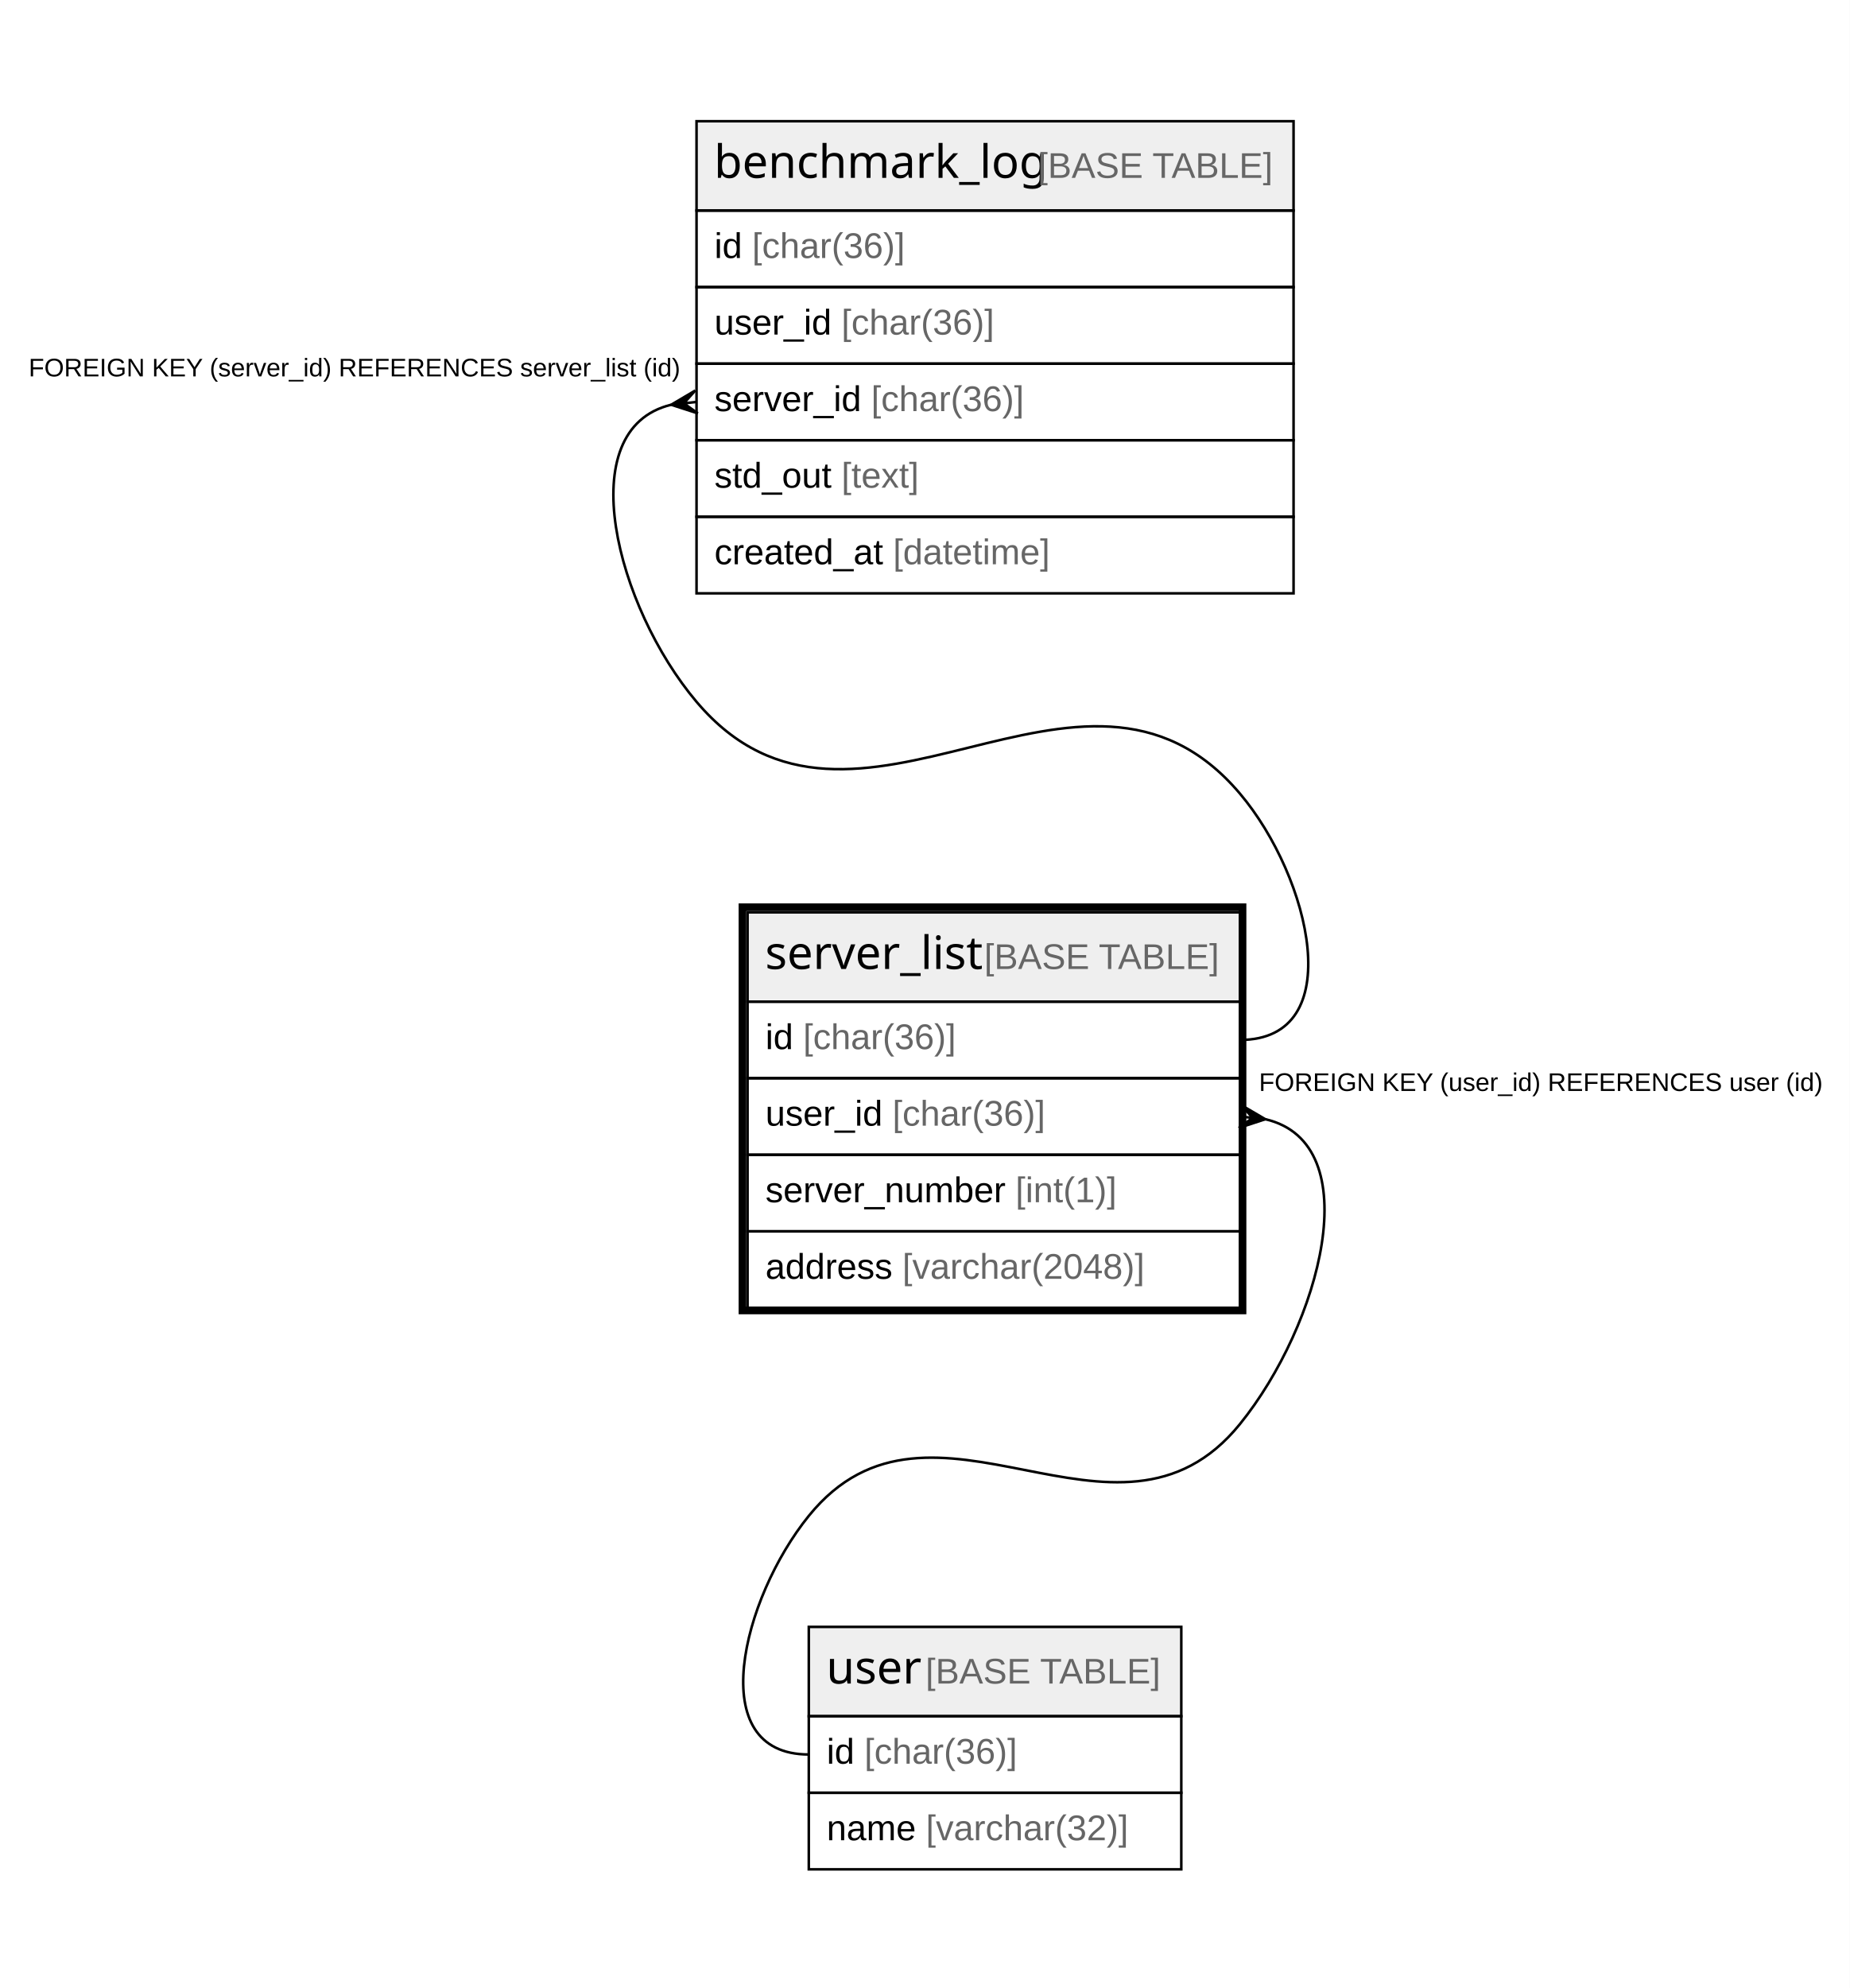
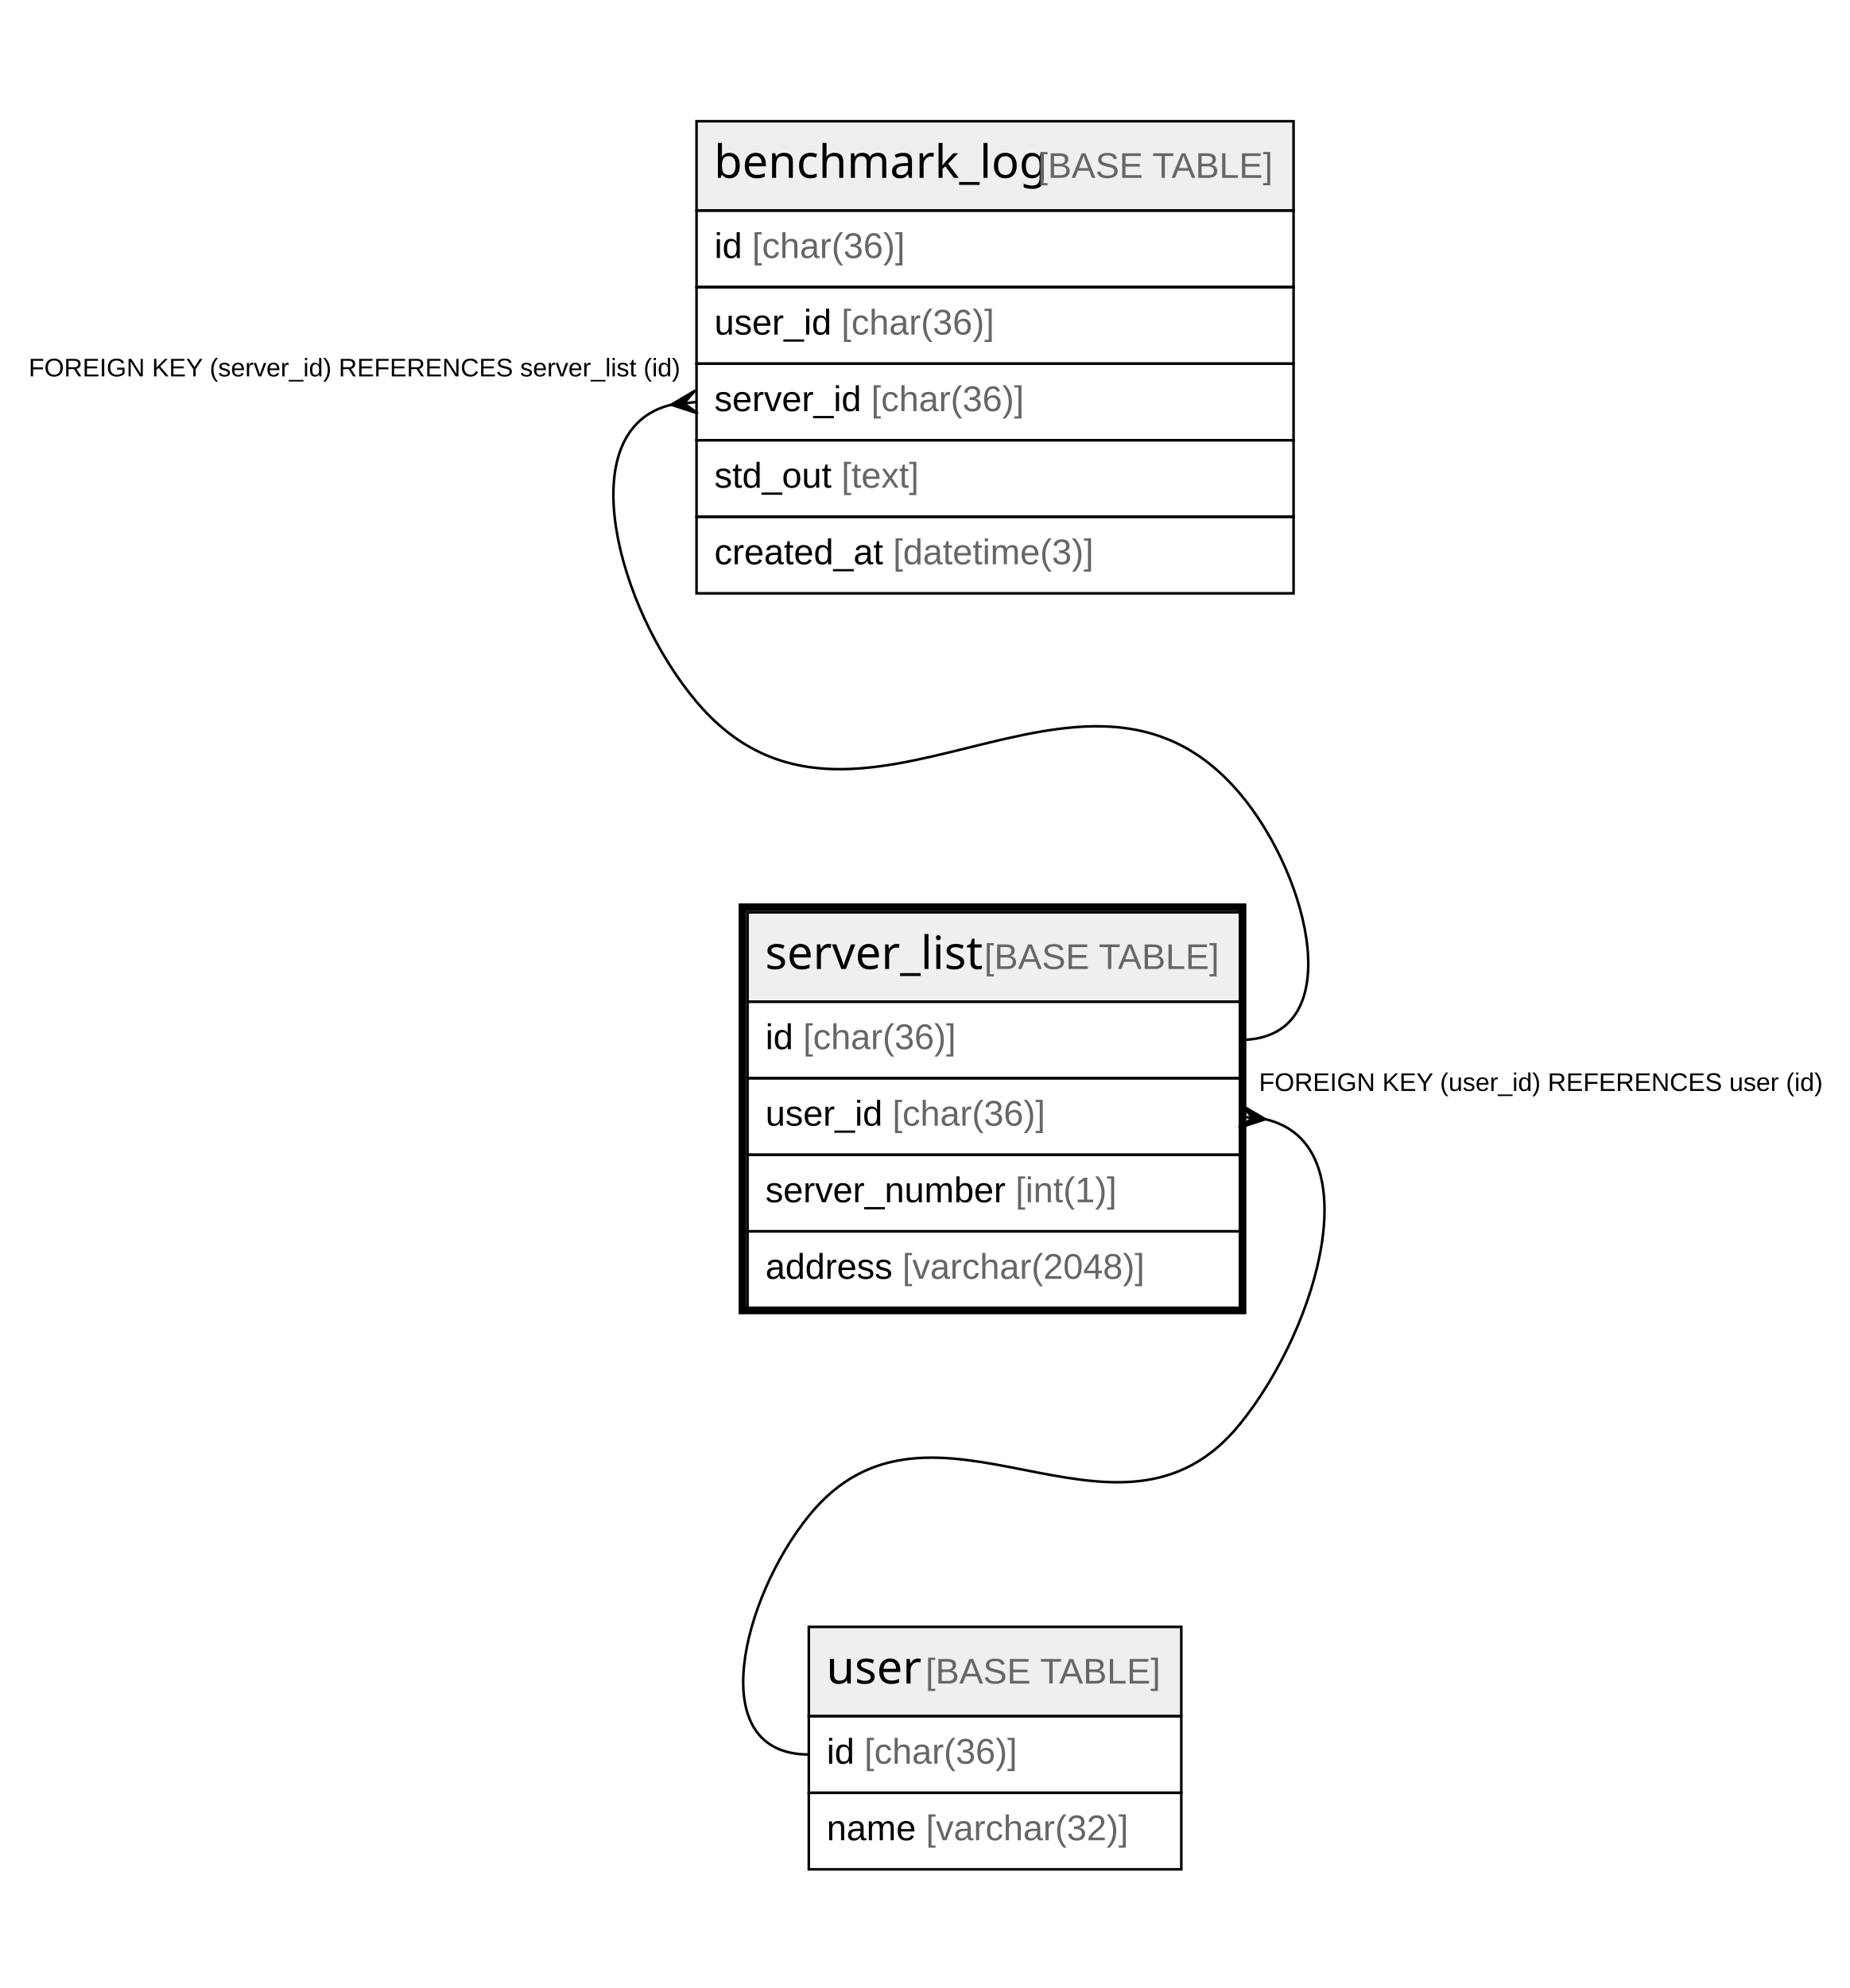
<svg xmlns="http://www.w3.org/2000/svg" width="725pt" height="779pt" viewBox="0.00 0.00 725.00 779.00">
  <g id="graph0" class="graph" transform="scale(1 1) rotate(0) translate(4 775)">
    <polygon fill="#ffffff" stroke="transparent" points="-4,4 -4,-775 721,-775 721,4 -4,4" />
    <g id="node1" class="node">
      <polygon fill="#efefef" stroke="transparent" points="289,-382.5 289,-417.5 482,-417.5 482,-382.5 289,-382.5" />
      <polygon fill="none" stroke="#000000" points="289,-382.5 289,-417.5 482,-417.5 482,-382.5 289,-382.5" />
      <text text-anchor="start" x="295.876" y="-395.3" font-family="Arial Bold" font-size="18.00" fill="#000000">server_list</text>
      <text text-anchor="start" x="377.87" y="-395.3" font-family="Arial" font-size="14.00" fill="#000000"> </text>
      <text text-anchor="start" x="381.76" y="-395.3" font-family="Arial" font-size="14.00" fill="#666666">[BASE TABLE]</text>
      <polygon fill="none" stroke="#000000" points="289,-352.5 289,-382.5 482,-382.5 482,-352.5 289,-352.5" />
      <text text-anchor="start" x="296" y="-363.9" font-family="Arial" font-size="14.00" fill="#000000">id </text>
      <text text-anchor="start" x="310.78" y="-363.9" font-family="Arial" font-size="14.00" fill="#666666">[char(36)]</text>
      <polygon fill="none" stroke="#000000" points="289,-322.5 289,-352.5 482,-352.5 482,-322.5 289,-322.5" />
      <text text-anchor="start" x="296" y="-333.9" font-family="Arial" font-size="14.00" fill="#000000">user_id </text>
      <text text-anchor="start" x="345.788" y="-333.9" font-family="Arial" font-size="14.00" fill="#666666">[char(36)]</text>
      <polygon fill="none" stroke="#000000" points="289,-292.5 289,-322.5 482,-322.5 482,-292.5 289,-292.5" />
      <text text-anchor="start" x="296" y="-303.9" font-family="Arial" font-size="14.00" fill="#000000">server_number </text>
      <text text-anchor="start" x="394.011" y="-303.9" font-family="Arial" font-size="14.00" fill="#666666">[int(1)]</text>
      <polygon fill="none" stroke="#000000" points="289,-262.5 289,-292.5 482,-292.5 482,-262.5 289,-262.5" />
      <text text-anchor="start" x="296" y="-273.9" font-family="Arial" font-size="14.00" fill="#000000">address </text>
      <text text-anchor="start" x="349.682" y="-273.9" font-family="Arial" font-size="14.00" fill="#666666">[varchar(2048)]</text>
      <polygon fill="none" stroke="#000000" stroke-width="3" points="287,-261.5 287,-419.5 483,-419.5 483,-261.5 287,-261.5" />
    </g>
    <g id="node3" class="node">
      <polygon fill="#efefef" stroke="transparent" points="313,-102.5 313,-137.5 459,-137.5 459,-102.5 313,-102.5" />
      <polygon fill="none" stroke="#000000" points="313,-102.5 313,-137.5 459,-137.5 459,-102.5 313,-102.5" />
      <text text-anchor="start" x="319.871" y="-115.3" font-family="Arial Bold" font-size="18.00" fill="#000000">user</text>
      <text text-anchor="start" x="354.875" y="-115.3" font-family="Arial" font-size="14.00" fill="#000000"> </text>
      <text text-anchor="start" x="358.766" y="-115.3" font-family="Arial" font-size="14.00" fill="#666666">[BASE TABLE]</text>
      <polygon fill="none" stroke="#000000" points="313,-72.5 313,-102.5 459,-102.5 459,-72.5 313,-72.5" />
      <text text-anchor="start" x="320" y="-83.9" font-family="Arial" font-size="14.00" fill="#000000">id </text>
      <text text-anchor="start" x="334.78" y="-83.9" font-family="Arial" font-size="14.00" fill="#666666">[char(36)]</text>
      <polygon fill="none" stroke="#000000" points="313,-42.5 313,-72.5 459,-72.5 459,-42.5 313,-42.5" />
      <text text-anchor="start" x="320" y="-53.9" font-family="Arial" font-size="14.00" fill="#000000">name </text>
      <text text-anchor="start" x="358.899" y="-53.9" font-family="Arial" font-size="14.00" fill="#666666">[varchar(32)]</text>
    </g>
    <g id="edge2" class="edge">
      <path fill="none" stroke="#000000" d="M491.973,-336.431C532.775,-326.891 513.391,-255.782 482,-217 433.684,-157.307 361.316,-240.693 313,-181 286.855,-148.7 271.444,-87.5 313,-87.5" />
      <polygon fill="#000000" stroke="#000000" points="491.943,-336.435 481.521,-333.026 486.971,-336.967 482,-337.5 482,-337.5 482,-337.5 486.971,-336.967 482.479,-341.974 491.943,-336.435 491.943,-336.435" />
      <text text-anchor="start" x="489.445" y="-347.5" font-family="Arial" font-size="10.00" fill="#000000">FOREIGN KEY (user_id) REFERENCES user (id)</text>
    </g>
    <g id="node2" class="node">
      <polygon fill="#efefef" stroke="transparent" points="269,-692.5 269,-727.5 503,-727.5 503,-692.5 269,-692.5" />
      <polygon fill="none" stroke="#000000" points="269,-692.5 269,-727.5 503,-727.5 503,-692.5 269,-692.5" />
      <text text-anchor="start" x="275.859" y="-705.3" font-family="Arial Bold" font-size="18.00" fill="#000000">benchmark_log</text>
      <text text-anchor="start" x="398.887" y="-705.3" font-family="Arial" font-size="14.00" fill="#000000"> </text>
      <text text-anchor="start" x="402.778" y="-705.3" font-family="Arial" font-size="14.00" fill="#666666">[BASE TABLE]</text>
      <polygon fill="none" stroke="#000000" points="269,-662.5 269,-692.5 503,-692.5 503,-662.5 269,-662.5" />
      <text text-anchor="start" x="276" y="-673.9" font-family="Arial" font-size="14.00" fill="#000000">id </text>
      <text text-anchor="start" x="290.78" y="-673.9" font-family="Arial" font-size="14.00" fill="#666666">[char(36)]</text>
      <polygon fill="none" stroke="#000000" points="269,-632.5 269,-662.5 503,-662.5 503,-632.5 269,-632.5" />
      <text text-anchor="start" x="276" y="-643.9" font-family="Arial" font-size="14.00" fill="#000000">user_id </text>
      <text text-anchor="start" x="325.788" y="-643.9" font-family="Arial" font-size="14.00" fill="#666666">[char(36)]</text>
      <polygon fill="none" stroke="#000000" points="269,-602.5 269,-632.5 503,-632.5 503,-602.5 269,-602.5" />
      <text text-anchor="start" x="276" y="-613.9" font-family="Arial" font-size="14.00" fill="#000000">server_id </text>
      <text text-anchor="start" x="337.449" y="-613.9" font-family="Arial" font-size="14.00" fill="#666666">[char(36)]</text>
      <polygon fill="none" stroke="#000000" points="269,-572.5 269,-602.5 503,-602.5 503,-572.5 269,-572.5" />
      <text text-anchor="start" x="276" y="-583.9" font-family="Arial" font-size="14.00" fill="#000000">std_out </text>
      <text text-anchor="start" x="325.802" y="-583.9" font-family="Arial" font-size="14.00" fill="#666666">[text]</text>
      <polygon fill="none" stroke="#000000" points="269,-542.5 269,-572.5 503,-572.5 503,-542.5 269,-542.5" />
      <text text-anchor="start" x="276" y="-553.9" font-family="Arial" font-size="14.00" fill="#000000">created_at </text>
-       <text text-anchor="start" x="346.028" y="-553.9" font-family="Arial" font-size="14.00" fill="#666666">[datetime]</text>
+       <text text-anchor="start" x="346.028" y="-553.9" font-family="Arial" font-size="14.00" fill="#666666">[datetime(3)]</text>
    </g>
    <g id="edge1" class="edge">
      <path fill="none" stroke="#000000" d="M259.014,-616.389C219.456,-606.772 237.661,-537.081 269,-500 330.974,-426.672 420.026,-537.328 482,-464 509.685,-431.243 524.889,-367.5 482,-367.5" />
      <polygon fill="#000000" stroke="#000000" points="259.061,-616.394 268.502,-621.972 264.031,-616.947 269,-617.5 269,-617.5 269,-617.5 264.031,-616.947 269.498,-613.028 259.061,-616.394 259.061,-616.394" />
      <text text-anchor="start" x="7.228" y="-627.5" font-family="Arial" font-size="10.00" fill="#000000">FOREIGN KEY (server_id) REFERENCES server_list (id)</text>
    </g>
  </g>
</svg>
